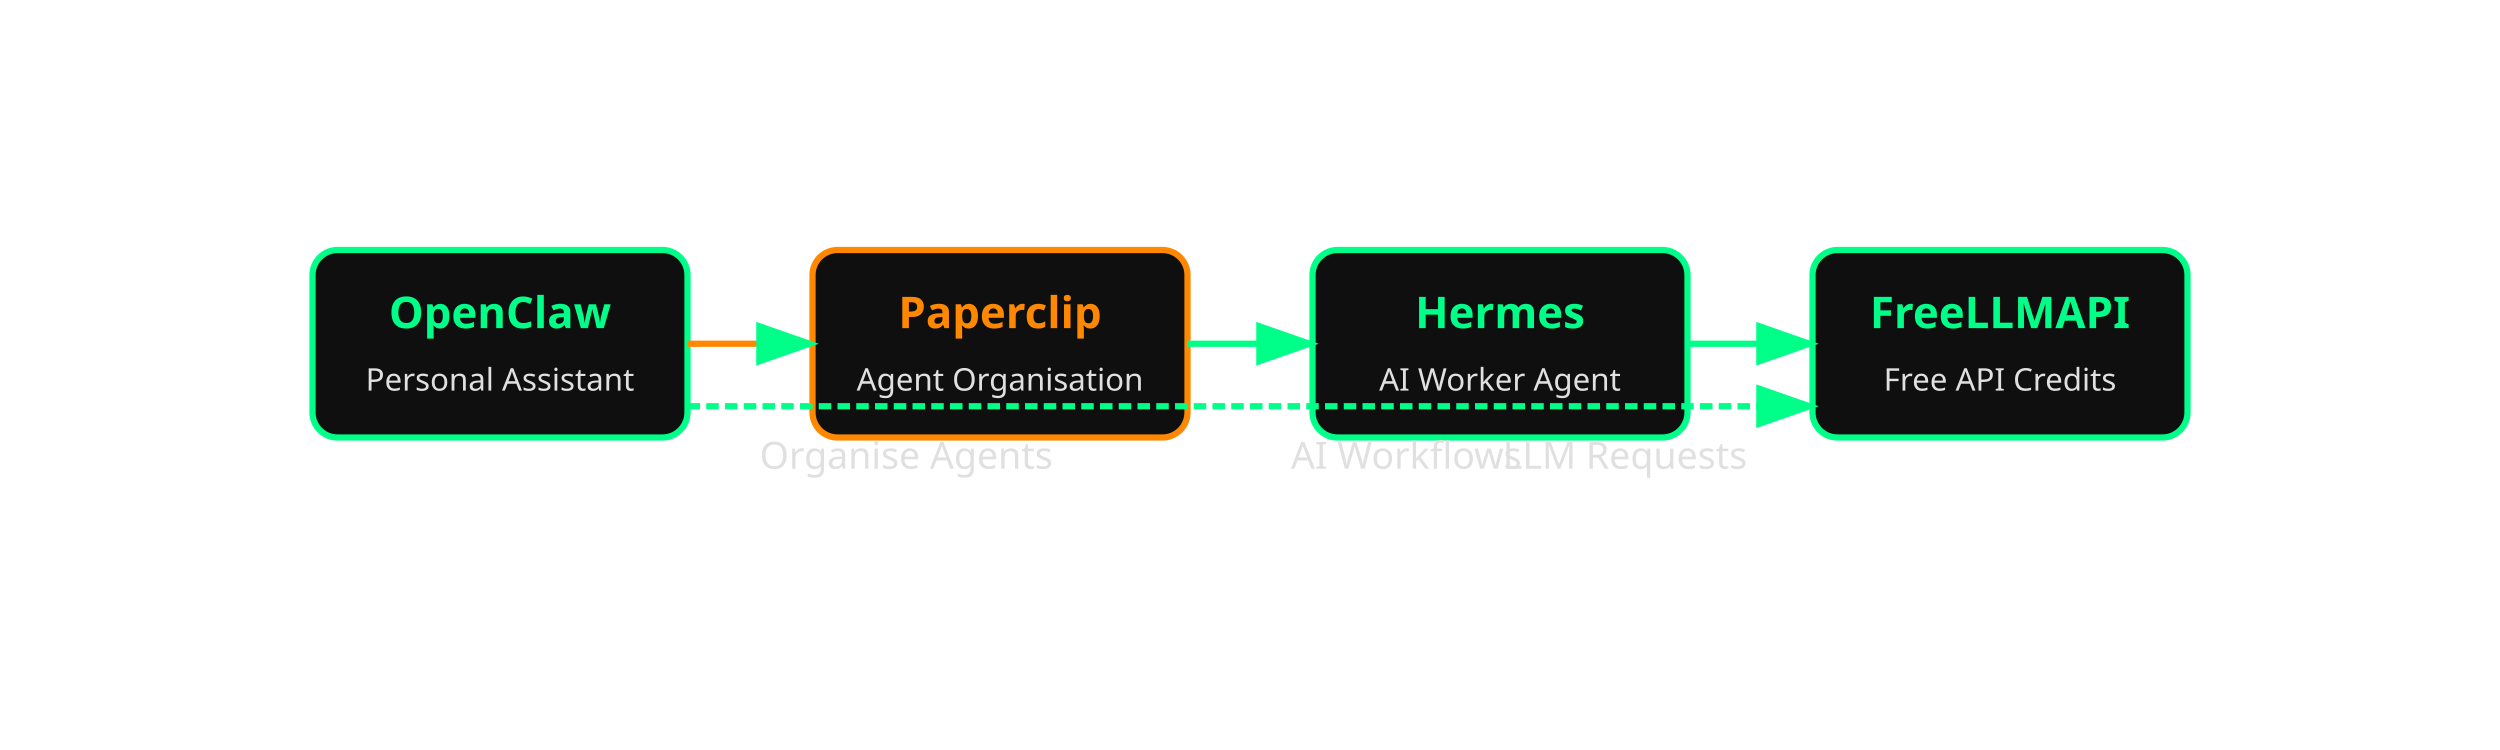
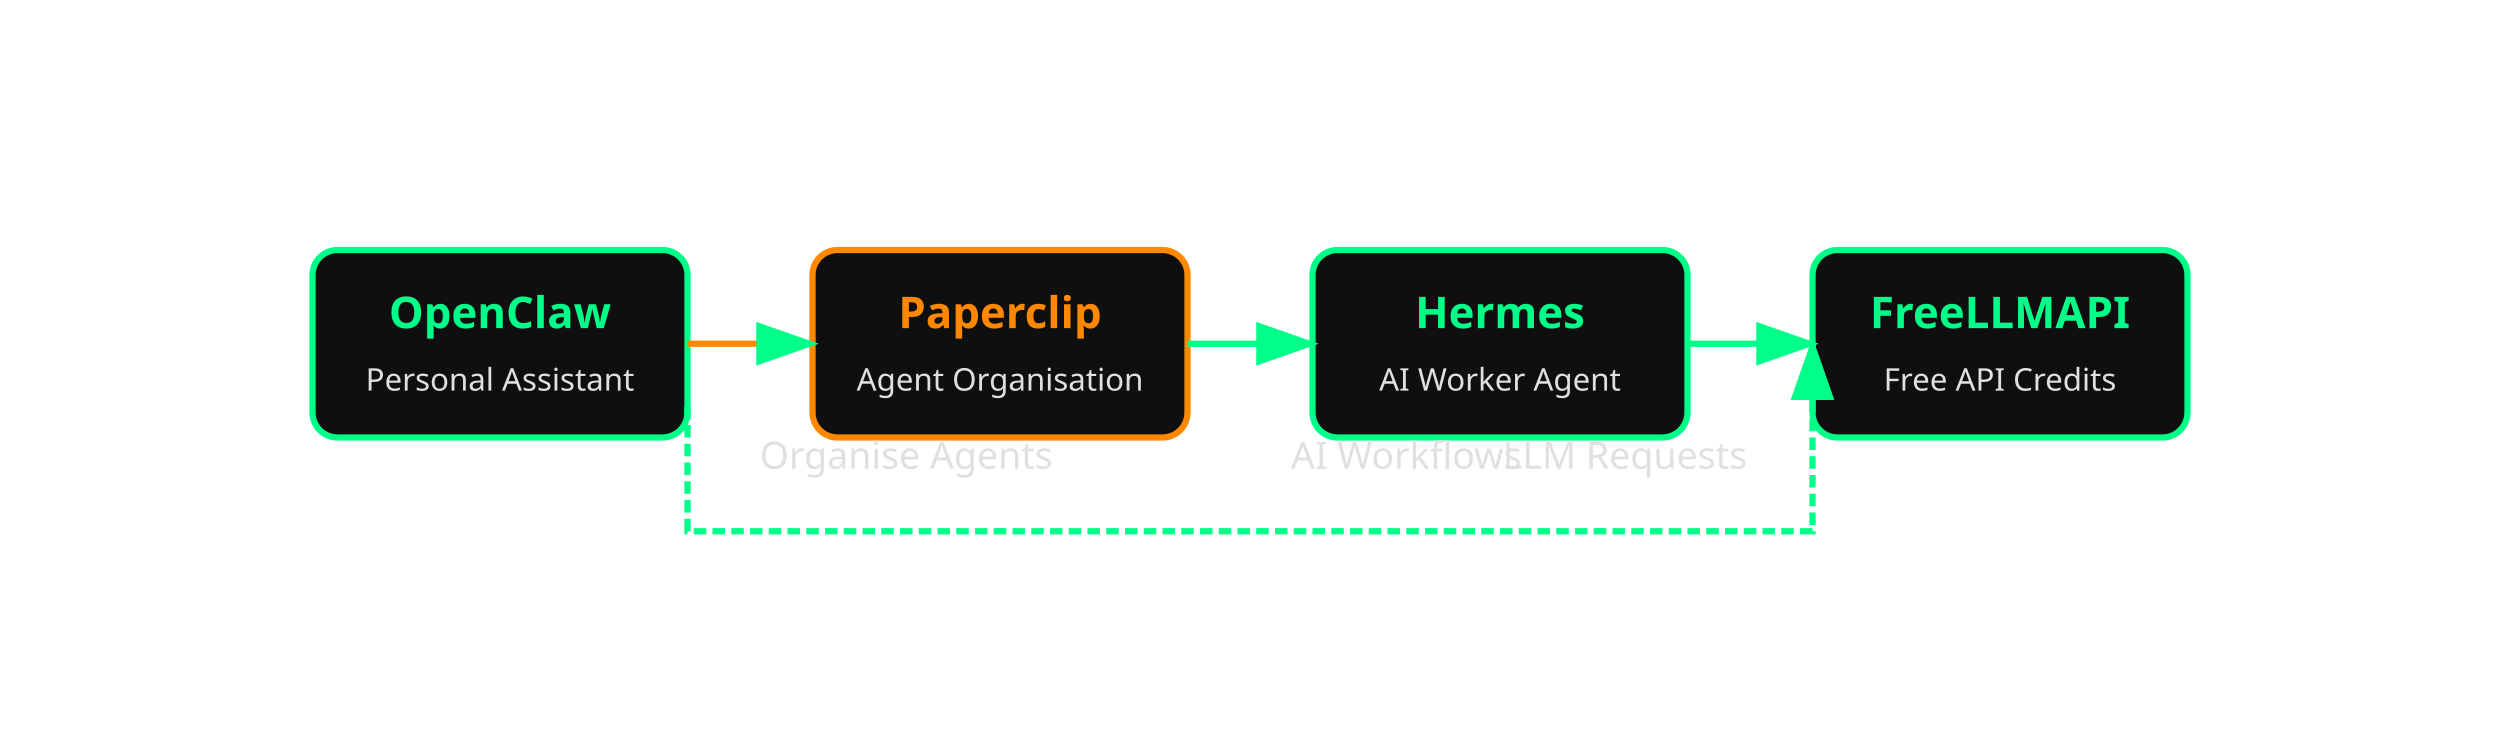
<svg xmlns="http://www.w3.org/2000/svg" width="100%" height="240" viewBox="0 0 800 240">
  <rect x="100" y="80" width="120" height="60" rx="8" fill="#0f0f0f" stroke="#00ff88" stroke-width="2" />
  <text x="160" y="105" font-family="sans-serif" font-size="14" font-weight="bold" text-anchor="middle" fill="#00ff88">OpenClaw</text>
  <text x="160" y="125" font-family="sans-serif" font-size="10" text-anchor="middle" fill="#e0e0e0">Personal Assistant</text>
  <rect x="260" y="80" width="120" height="60" rx="8" fill="#0f0f0f" stroke="#ff8800" stroke-width="2" />
  <text x="320" y="105" font-family="sans-serif" font-size="14" font-weight="bold" text-anchor="middle" fill="#ff8800">Paperclip</text>
  <text x="320" y="125" font-family="sans-serif" font-size="10" text-anchor="middle" fill="#e0e0e0">Agent Organisation</text>
  <rect x="420" y="80" width="120" height="60" rx="8" fill="#0f0f0f" stroke="#00ff88" stroke-width="2" />
  <text x="480" y="105" font-family="sans-serif" font-size="14" font-weight="bold" text-anchor="middle" fill="#00ff88">Hermes</text>
  <text x="480" y="125" font-family="sans-serif" font-size="10" text-anchor="middle" fill="#e0e0e0">AI Worker Agent</text>
  <rect x="580" y="80" width="120" height="60" rx="8" fill="#0f0f0f" stroke="#00ff88" stroke-width="2" />
  <text x="640" y="105" font-family="sans-serif" font-size="14" font-weight="bold" text-anchor="middle" fill="#00ff88">FreeLLMAPI</text>
  <text x="640" y="125" font-family="sans-serif" font-size="10" text-anchor="middle" fill="#e0e0e0">Free API Credits</text>
  <defs>
    <marker id="arrowhead" markerWidth="10" markerHeight="7" refX="9" refY="3.5" orient="auto">
      <polygon points="0 0, 10 3.5, 0 7" fill="#00ff88" />
    </marker>
  </defs>
  <line x1="220" y1="110" x2="260" y2="110" stroke="#ff8800" stroke-width="2" marker-end="url(#arrowhead)" />
  <line x1="380" y1="110" x2="420" y2="110" stroke="#00ff88" stroke-width="2" marker-end="url(#arrowhead)" />
  <line x1="540" y1="110" x2="580" y2="110" stroke="#00ff88" stroke-width="2" marker-end="url(#arrowhead)" />
-   <line x1="220" y1="130" x2="580" y2="130" stroke="#00ff88" stroke-width="2" stroke-dasharray="4 2" marker-end="url(#arrowhead)" />
+   <polyline points="220,130 220,170 580,170 580,110" stroke="#00ff88" stroke-width="2" fill="none" stroke-dasharray="4 2" marker-end="url(#arrowhead)" />
  <text x="290" y="150" font-family="sans-serif" font-size="12" text-anchor="middle" fill="#e0e0e0">Organise Agents</text>
  <text x="450" y="150" font-family="sans-serif" font-size="12" text-anchor="middle" fill="#e0e0e0">AI Workflows</text>
  <text x="520" y="150" font-family="sans-serif" font-size="12" text-anchor="middle" fill="#e0e0e0">LLM Requests</text>
</svg>
